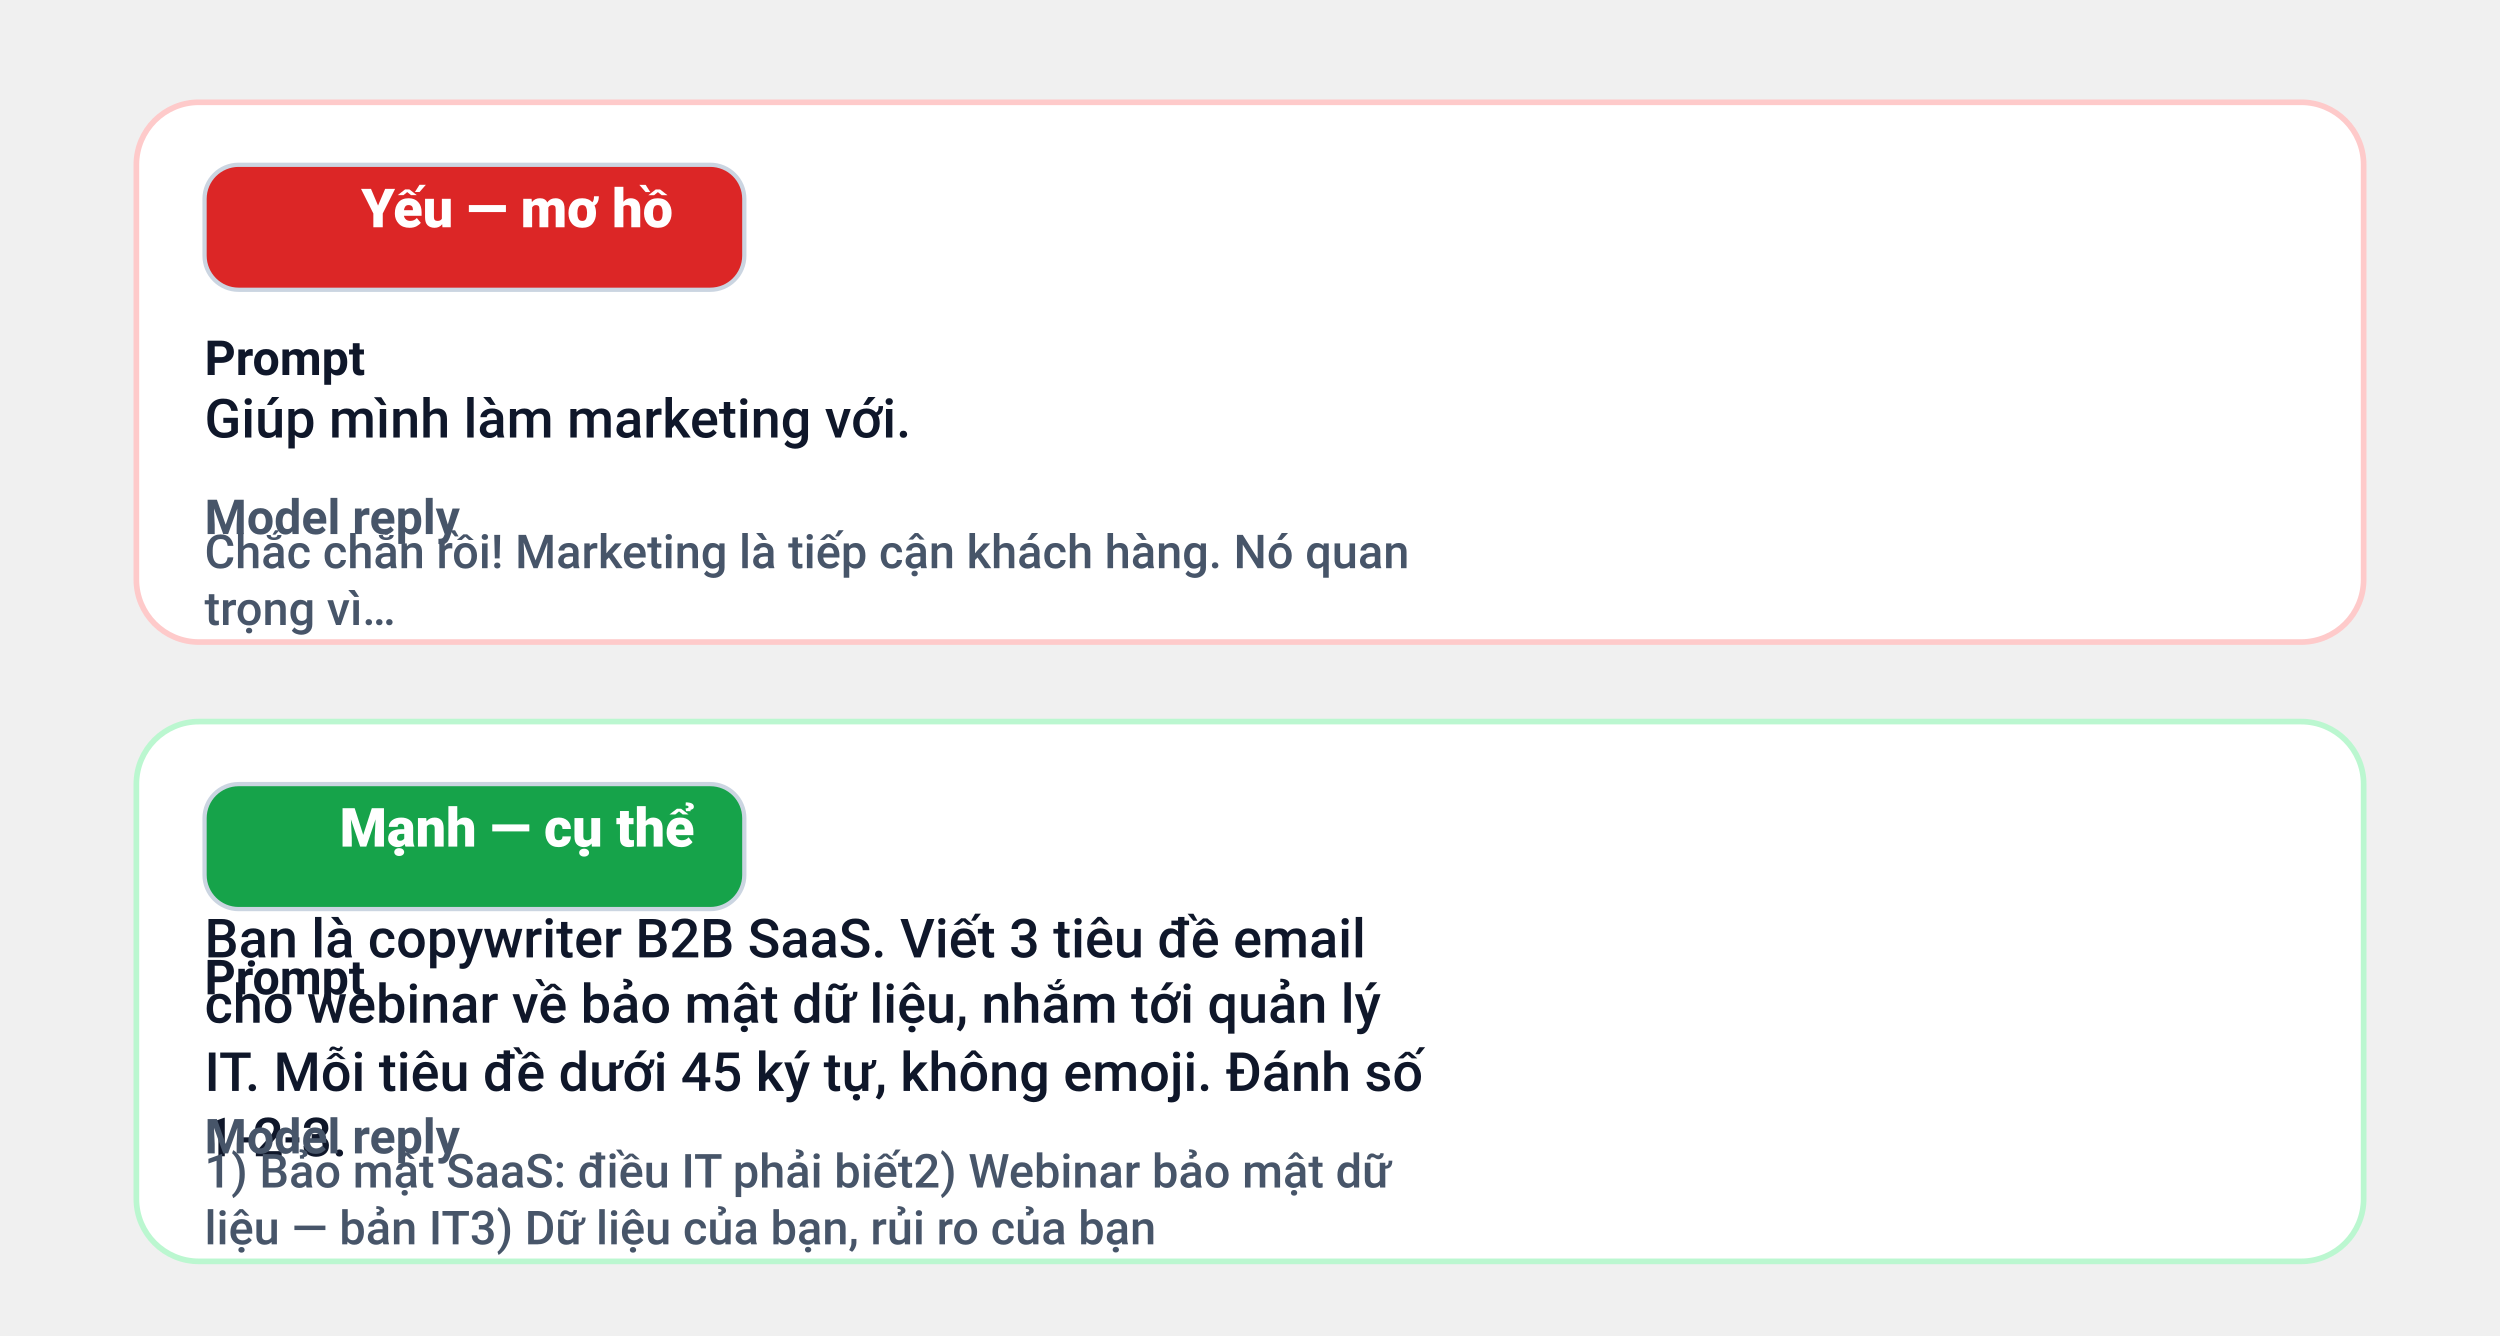
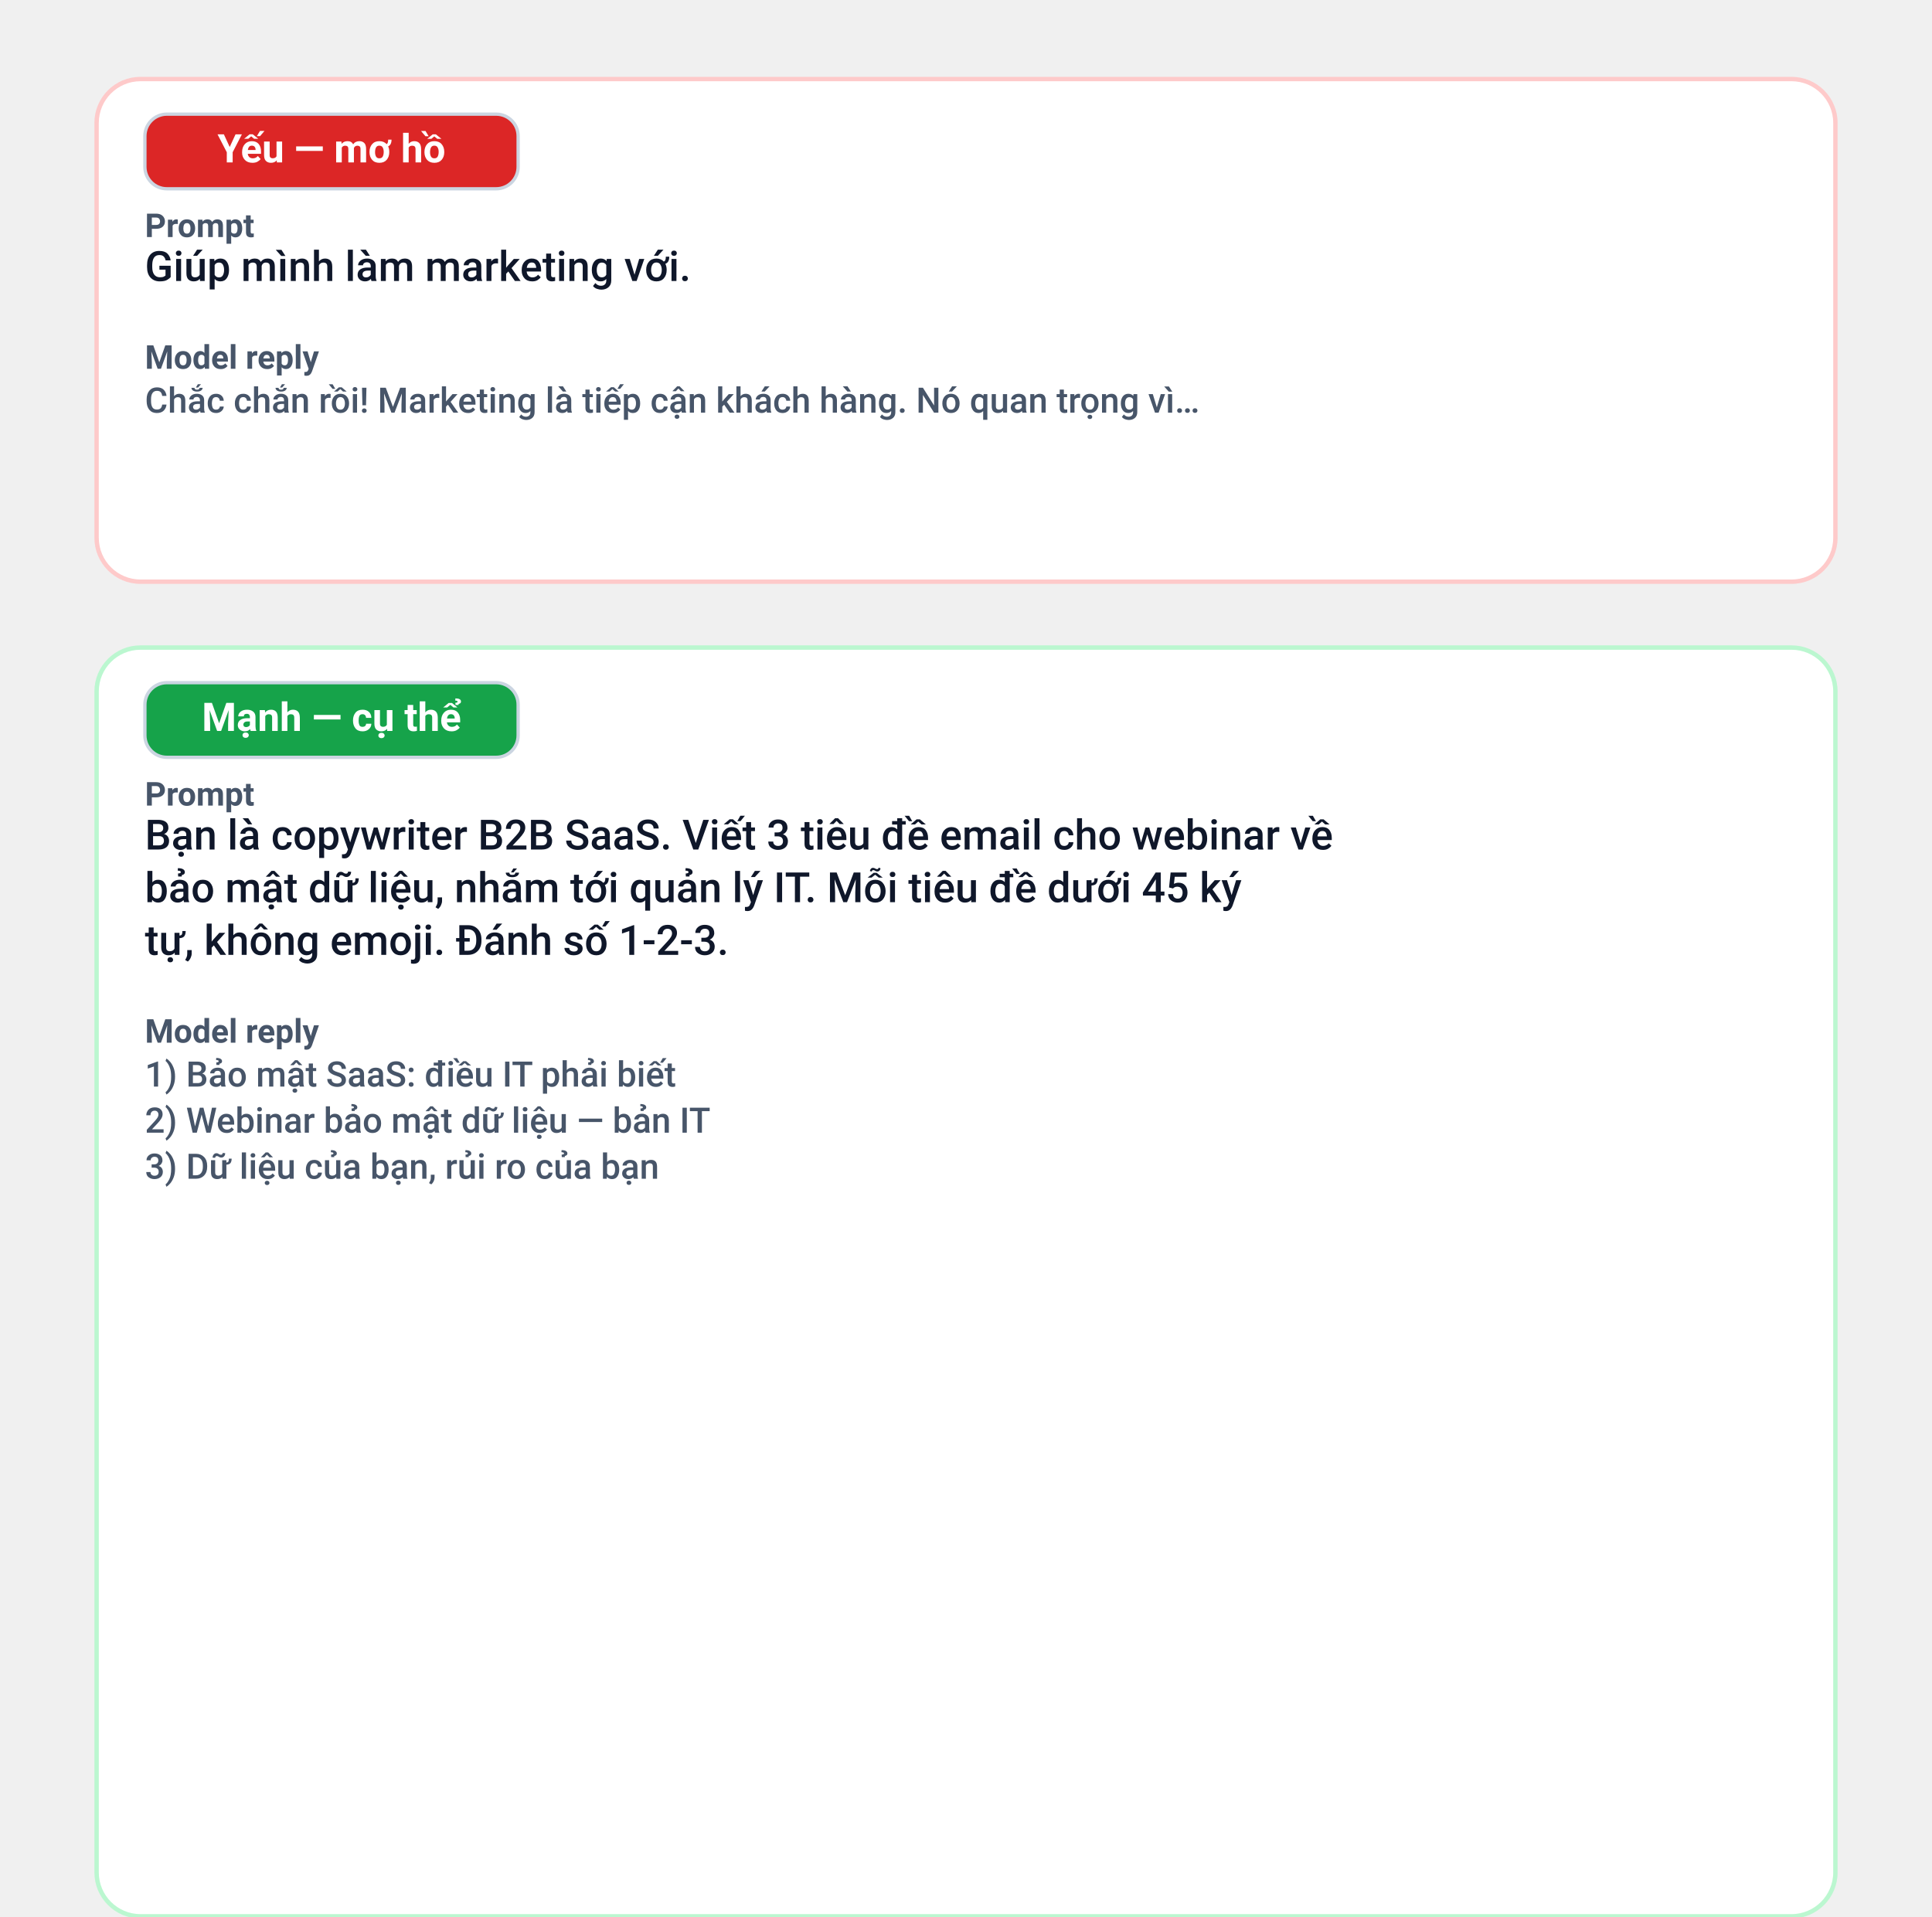
- <svg xmlns="http://www.w3.org/2000/svg" viewBox="0 0 880 470" role="img" font-family="system-ui, -apple-system, 'Segoe UI', Roboto, Arial, sans-serif">
-   <rect x="48" y="36" width="784" height="190" rx="22" fill="#ffffff" stroke="#fecaca" stroke-width="2" />
-   <rect x="72" y="58" width="190" height="44" rx="12" fill="#dc2626" stroke="#cbd5e1" stroke-width="1.5" />
-   <text x="182" y="80" text-anchor="middle" font-family="system-ui, -apple-system, 'Segoe UI', Roboto, Arial, sans-serif" font-size="19" font-weight="800" fill="#ffffff">Yếu — mơ hồ</text>
-   <text x="72" y="132" font-size="17" font-weight="700" fill="#0f172a">Prompt</text>
-   <text x="72" y="154" text-anchor="start" font-family="system-ui, -apple-system, 'Segoe UI', Roboto, Arial, sans-serif" font-size="19" font-weight="500" fill="#0f172a">Giúp mình làm marketing với.</text>
-   <text x="72" y="188" font-size="17" font-weight="700" fill="#475569">Model reply</text>
-   <text x="72" y="200" text-anchor="start" font-family="system-ui, -apple-system, 'Segoe UI', Roboto, Arial, sans-serif" font-size="16.5" font-weight="500" fill="#475569">Chắc chắn rồi! Marketing là tiếp cận khách hàng. Nó quan</text>
-   <text x="72" y="220" text-anchor="start" font-family="system-ui, -apple-system, 'Segoe UI', Roboto, Arial, sans-serif" font-size="16.5" font-weight="500" fill="#475569">trọng vì…</text>
-   <rect x="48" y="254" width="784" height="190" rx="22" fill="#ffffff" stroke="#bbf7d0" stroke-width="2" />
-   <rect x="72" y="276" width="190" height="44" rx="12" fill="#16a34a" stroke="#cbd5e1" stroke-width="1.5" />
-   <text x="182" y="298" text-anchor="middle" font-family="system-ui, -apple-system, 'Segoe UI', Roboto, Arial, sans-serif" font-size="19" font-weight="800" fill="#ffffff">Mạnh — cụ thể</text>
-   <text x="72" y="350" font-size="17" font-weight="700" fill="#0f172a">Prompt</text>
-   <text x="72" y="337" text-anchor="start" font-family="system-ui, -apple-system, 'Segoe UI', Roboto, Arial, sans-serif" font-size="19" font-weight="500" fill="#0f172a">Bạn là copywriter B2B SaaS. Viết 3 tiêu đề email</text>
-   <text x="72" y="360" text-anchor="start" font-family="system-ui, -apple-system, 'Segoe UI', Roboto, Arial, sans-serif" font-size="19" font-weight="500" fill="#0f172a">cho webinar về bảo mật dữ liệu, nhắm tới quản lý</text>
-   <text x="72" y="384" text-anchor="start" font-family="system-ui, -apple-system, 'Segoe UI', Roboto, Arial, sans-serif" font-size="19" font-weight="500" fill="#0f172a">IT. Mỗi tiêu đề dưới 45 ký tự, không emoji. Đánh số</text>
-   <text x="72" y="407" text-anchor="start" font-family="system-ui, -apple-system, 'Segoe UI', Roboto, Arial, sans-serif" font-size="19" font-weight="500" fill="#0f172a">1-2-3.</text>
-   <text x="72" y="406" font-size="17" font-weight="700" fill="#475569">Model reply</text>
-   <text x="72" y="418" text-anchor="start" font-family="system-ui, -apple-system, 'Segoe UI', Roboto, Arial, sans-serif" font-size="16.5" font-weight="500" fill="#475569">1) Bảo mật SaaS: điều IT phải biết
- 2) Webinar bảo mật dữ</text>
-   <text x="72" y="438" text-anchor="start" font-family="system-ui, -apple-system, 'Segoe UI', Roboto, Arial, sans-serif" font-size="16.5" font-weight="500" fill="#475569">liệu — bản IT
- 3) Dữ liệu của bạn, rủi ro của bạn</text>
+ <svg xmlns="http://www.w3.org/2000/svg" viewBox="0 0 880 873" role="img" font-family="system-ui, -apple-system, 'Segoe UI', Roboto, Arial, sans-serif">
+   <rect x="44" y="36" width="792" height="229" rx="20" fill="#ffffff" stroke="#fecaca" stroke-width="2" />
+   <rect x="66" y="52" width="170" height="34" rx="10" fill="#dc2626" stroke="#cbd5e1" stroke-width="1.5" />
+   <text x="151" y="74" text-anchor="middle" font-family="system-ui, -apple-system, 'Segoe UI', Roboto, Arial, sans-serif" font-size="18" font-weight="700" fill="#ffffff">Yếu — mơ hồ</text>
+   <text x="66" y="108" text-anchor="start" font-family="system-ui, -apple-system, 'Segoe UI', Roboto, Arial, sans-serif" font-size="15" font-weight="700" fill="#475569">Prompt</text>
+   <text x="66" y="128" text-anchor="start" font-family="system-ui, -apple-system, 'Segoe UI', Roboto, Arial, sans-serif" font-size="19" font-weight="500" fill="#0f172a">Giúp mình làm marketing với.</text>
+   <text x="66" y="168" text-anchor="start" font-family="system-ui, -apple-system, 'Segoe UI', Roboto, Arial, sans-serif" font-size="15" font-weight="700" fill="#475569">Model reply</text>
+   <text x="66" y="188" text-anchor="start" font-family="system-ui, -apple-system, 'Segoe UI', Roboto, Arial, sans-serif" font-size="16" font-weight="500" fill="#475569">Chắc chắn rồi! Marketing là tiếp cận khách hàng. Nó quan trọng vì…</text>
+   <rect x="44" y="295" width="792" height="578" rx="20" fill="#ffffff" stroke="#bbf7d0" stroke-width="2" />
+   <rect x="66" y="311" width="170" height="34" rx="10" fill="#16a34a" stroke="#cbd5e1" stroke-width="1.5" />
+   <text x="151" y="333" text-anchor="middle" font-family="system-ui, -apple-system, 'Segoe UI', Roboto, Arial, sans-serif" font-size="18" font-weight="700" fill="#ffffff">Mạnh — cụ thể</text>
+   <text x="66" y="367" text-anchor="start" font-family="system-ui, -apple-system, 'Segoe UI', Roboto, Arial, sans-serif" font-size="15" font-weight="700" fill="#475569">Prompt</text>
+   <text x="66" y="387" text-anchor="start" font-family="system-ui, -apple-system, 'Segoe UI', Roboto, Arial, sans-serif" font-size="19" font-weight="500" fill="#0f172a">Bạn là copywriter B2B SaaS. Viết 3 tiêu đề email cho webinar về</text>
+   <text x="66" y="411" text-anchor="start" font-family="system-ui, -apple-system, 'Segoe UI', Roboto, Arial, sans-serif" font-size="19" font-weight="500" fill="#0f172a">bảo mật dữ liệu, nhắm tới quản lý IT. Mỗi tiêu đề dưới 45 ký</text>
+   <text x="66" y="435" text-anchor="start" font-family="system-ui, -apple-system, 'Segoe UI', Roboto, Arial, sans-serif" font-size="19" font-weight="500" fill="#0f172a">tự, không emoji. Đánh số 1-2-3.</text>
+   <text x="66" y="475" text-anchor="start" font-family="system-ui, -apple-system, 'Segoe UI', Roboto, Arial, sans-serif" font-size="15" font-weight="700" fill="#475569">Model reply</text>
+   <text x="66" y="495" text-anchor="start" font-family="system-ui, -apple-system, 'Segoe UI', Roboto, Arial, sans-serif" font-size="16" font-weight="500" fill="#475569">1) Bảo mật SaaS: điều IT phải biết</text>
+   <text x="66" y="516" text-anchor="start" font-family="system-ui, -apple-system, 'Segoe UI', Roboto, Arial, sans-serif" font-size="16" font-weight="500" fill="#475569">2) Webinar bảo mật dữ liệu — bản IT</text>
+   <text x="66" y="537" text-anchor="start" font-family="system-ui, -apple-system, 'Segoe UI', Roboto, Arial, sans-serif" font-size="16" font-weight="500" fill="#475569">3) Dữ liệu của bạn, rủi ro của bạn</text>
</svg>
